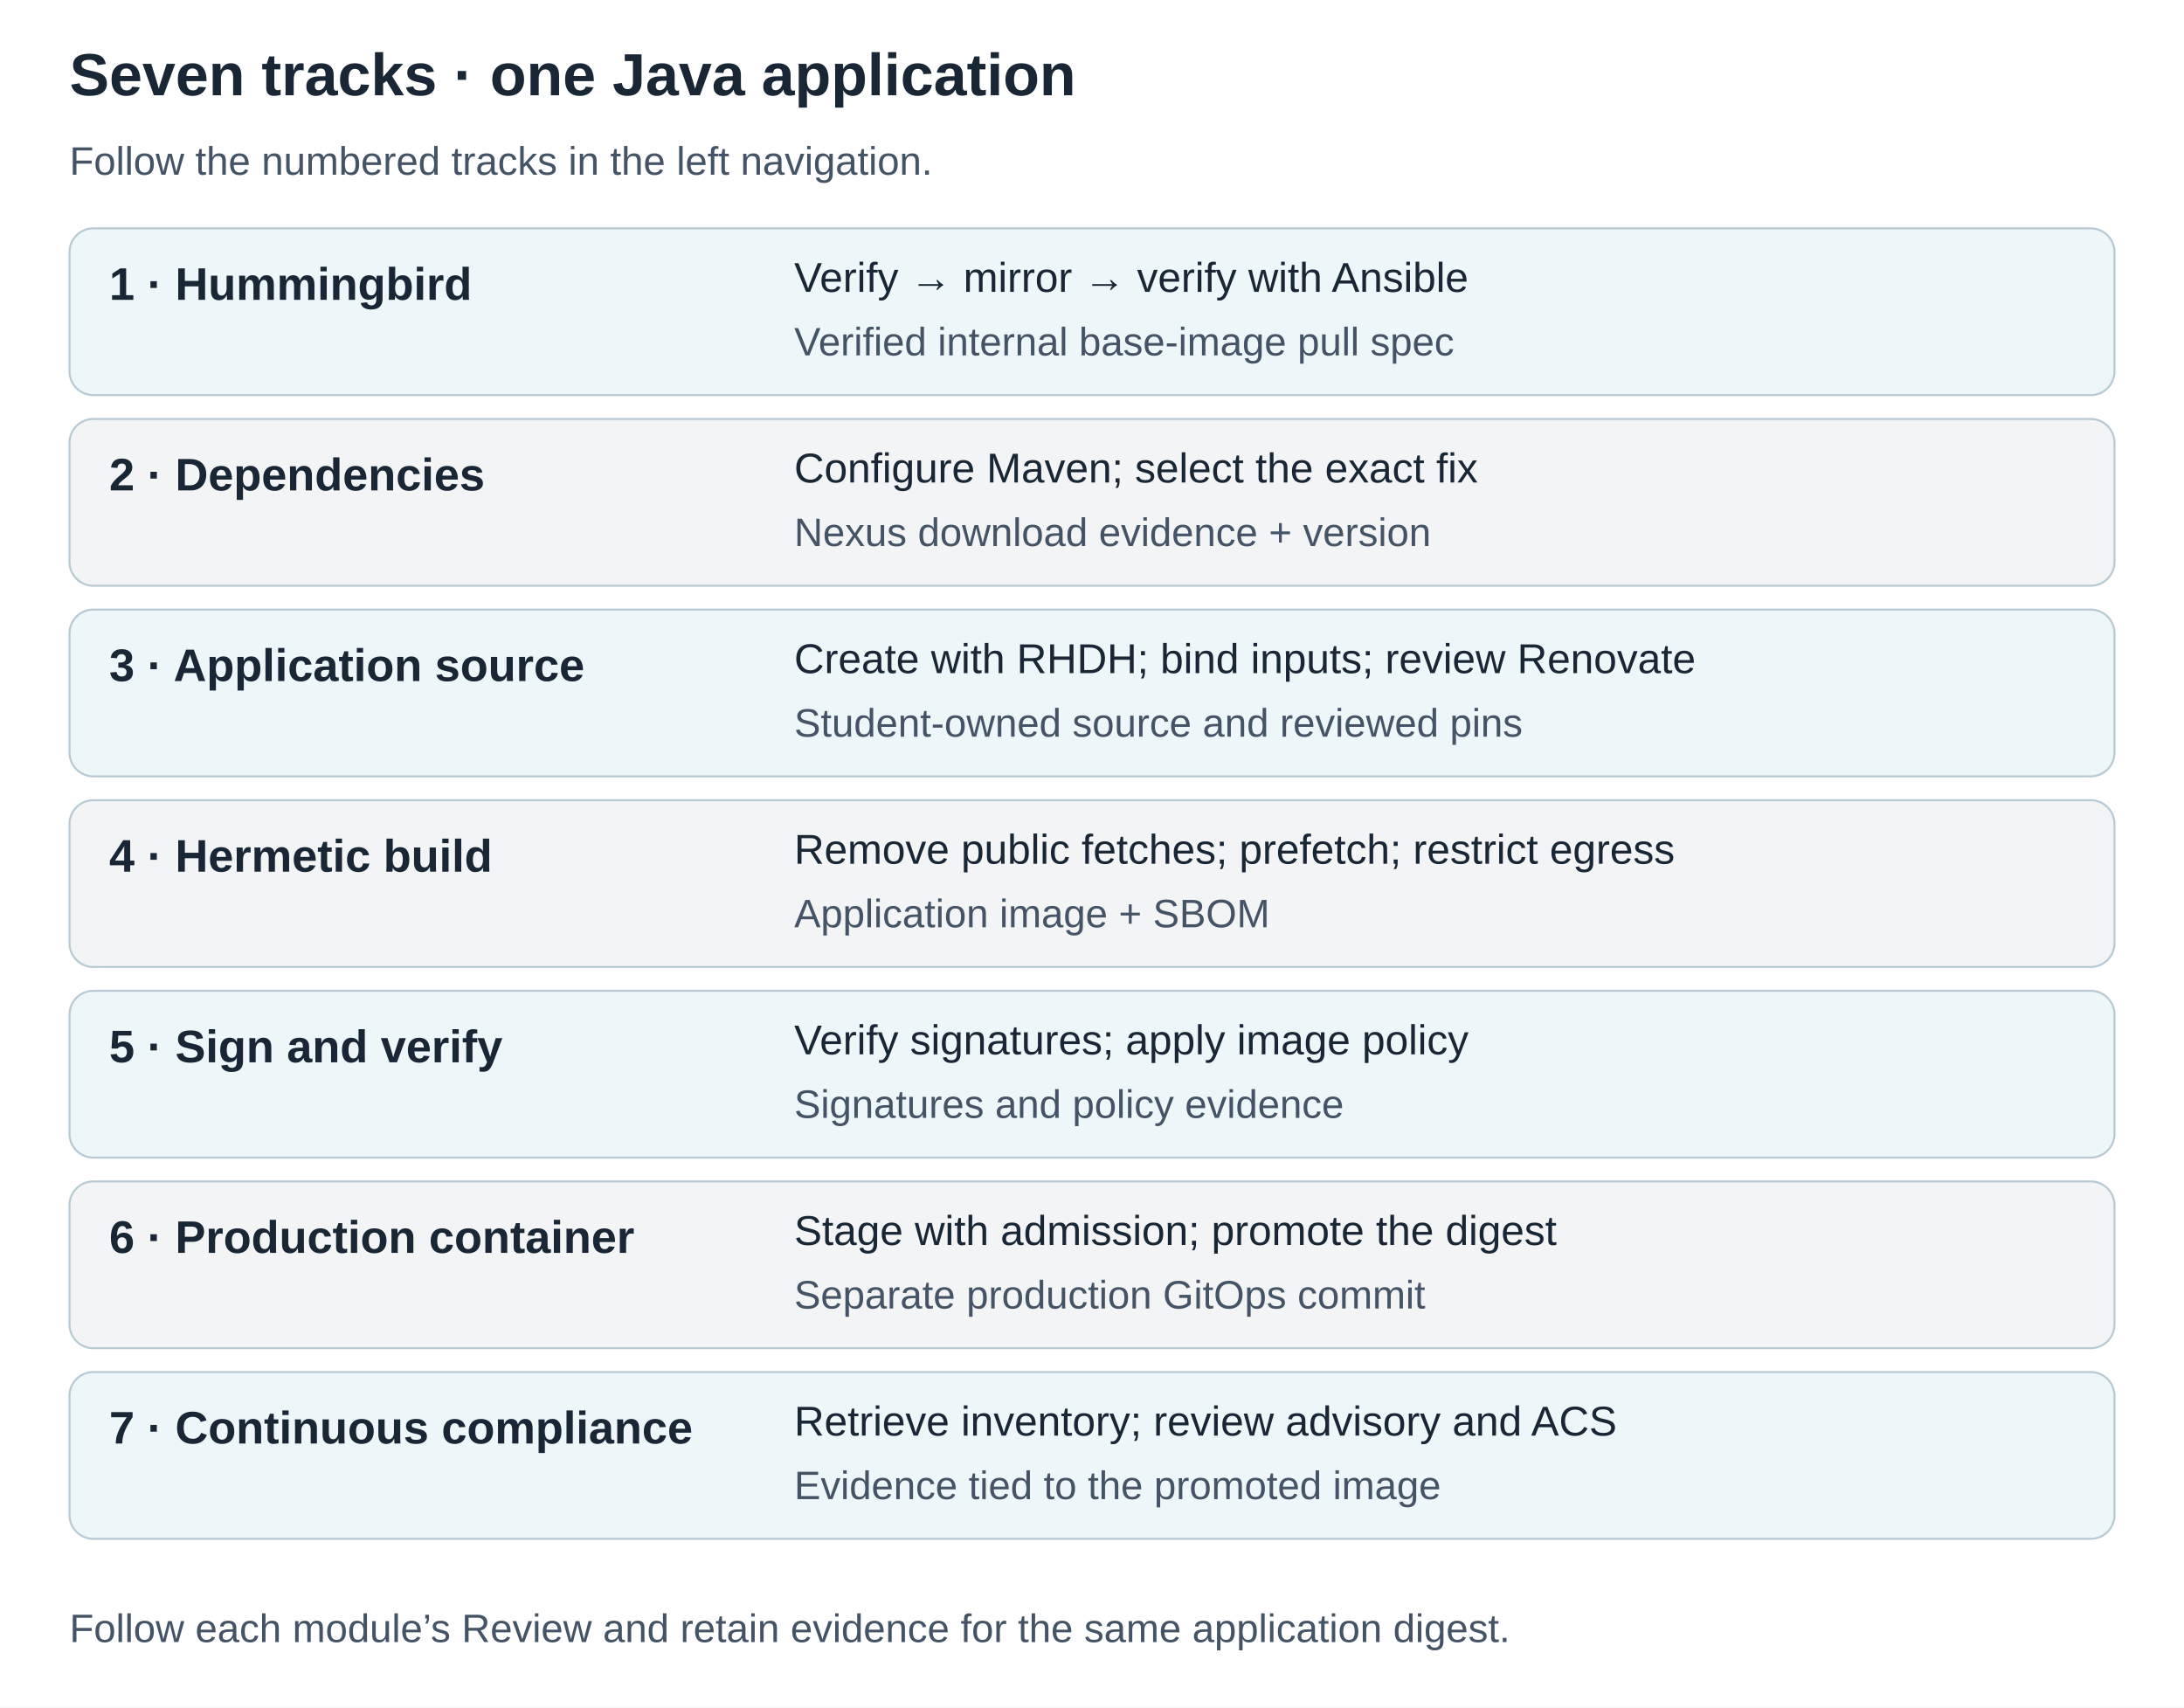
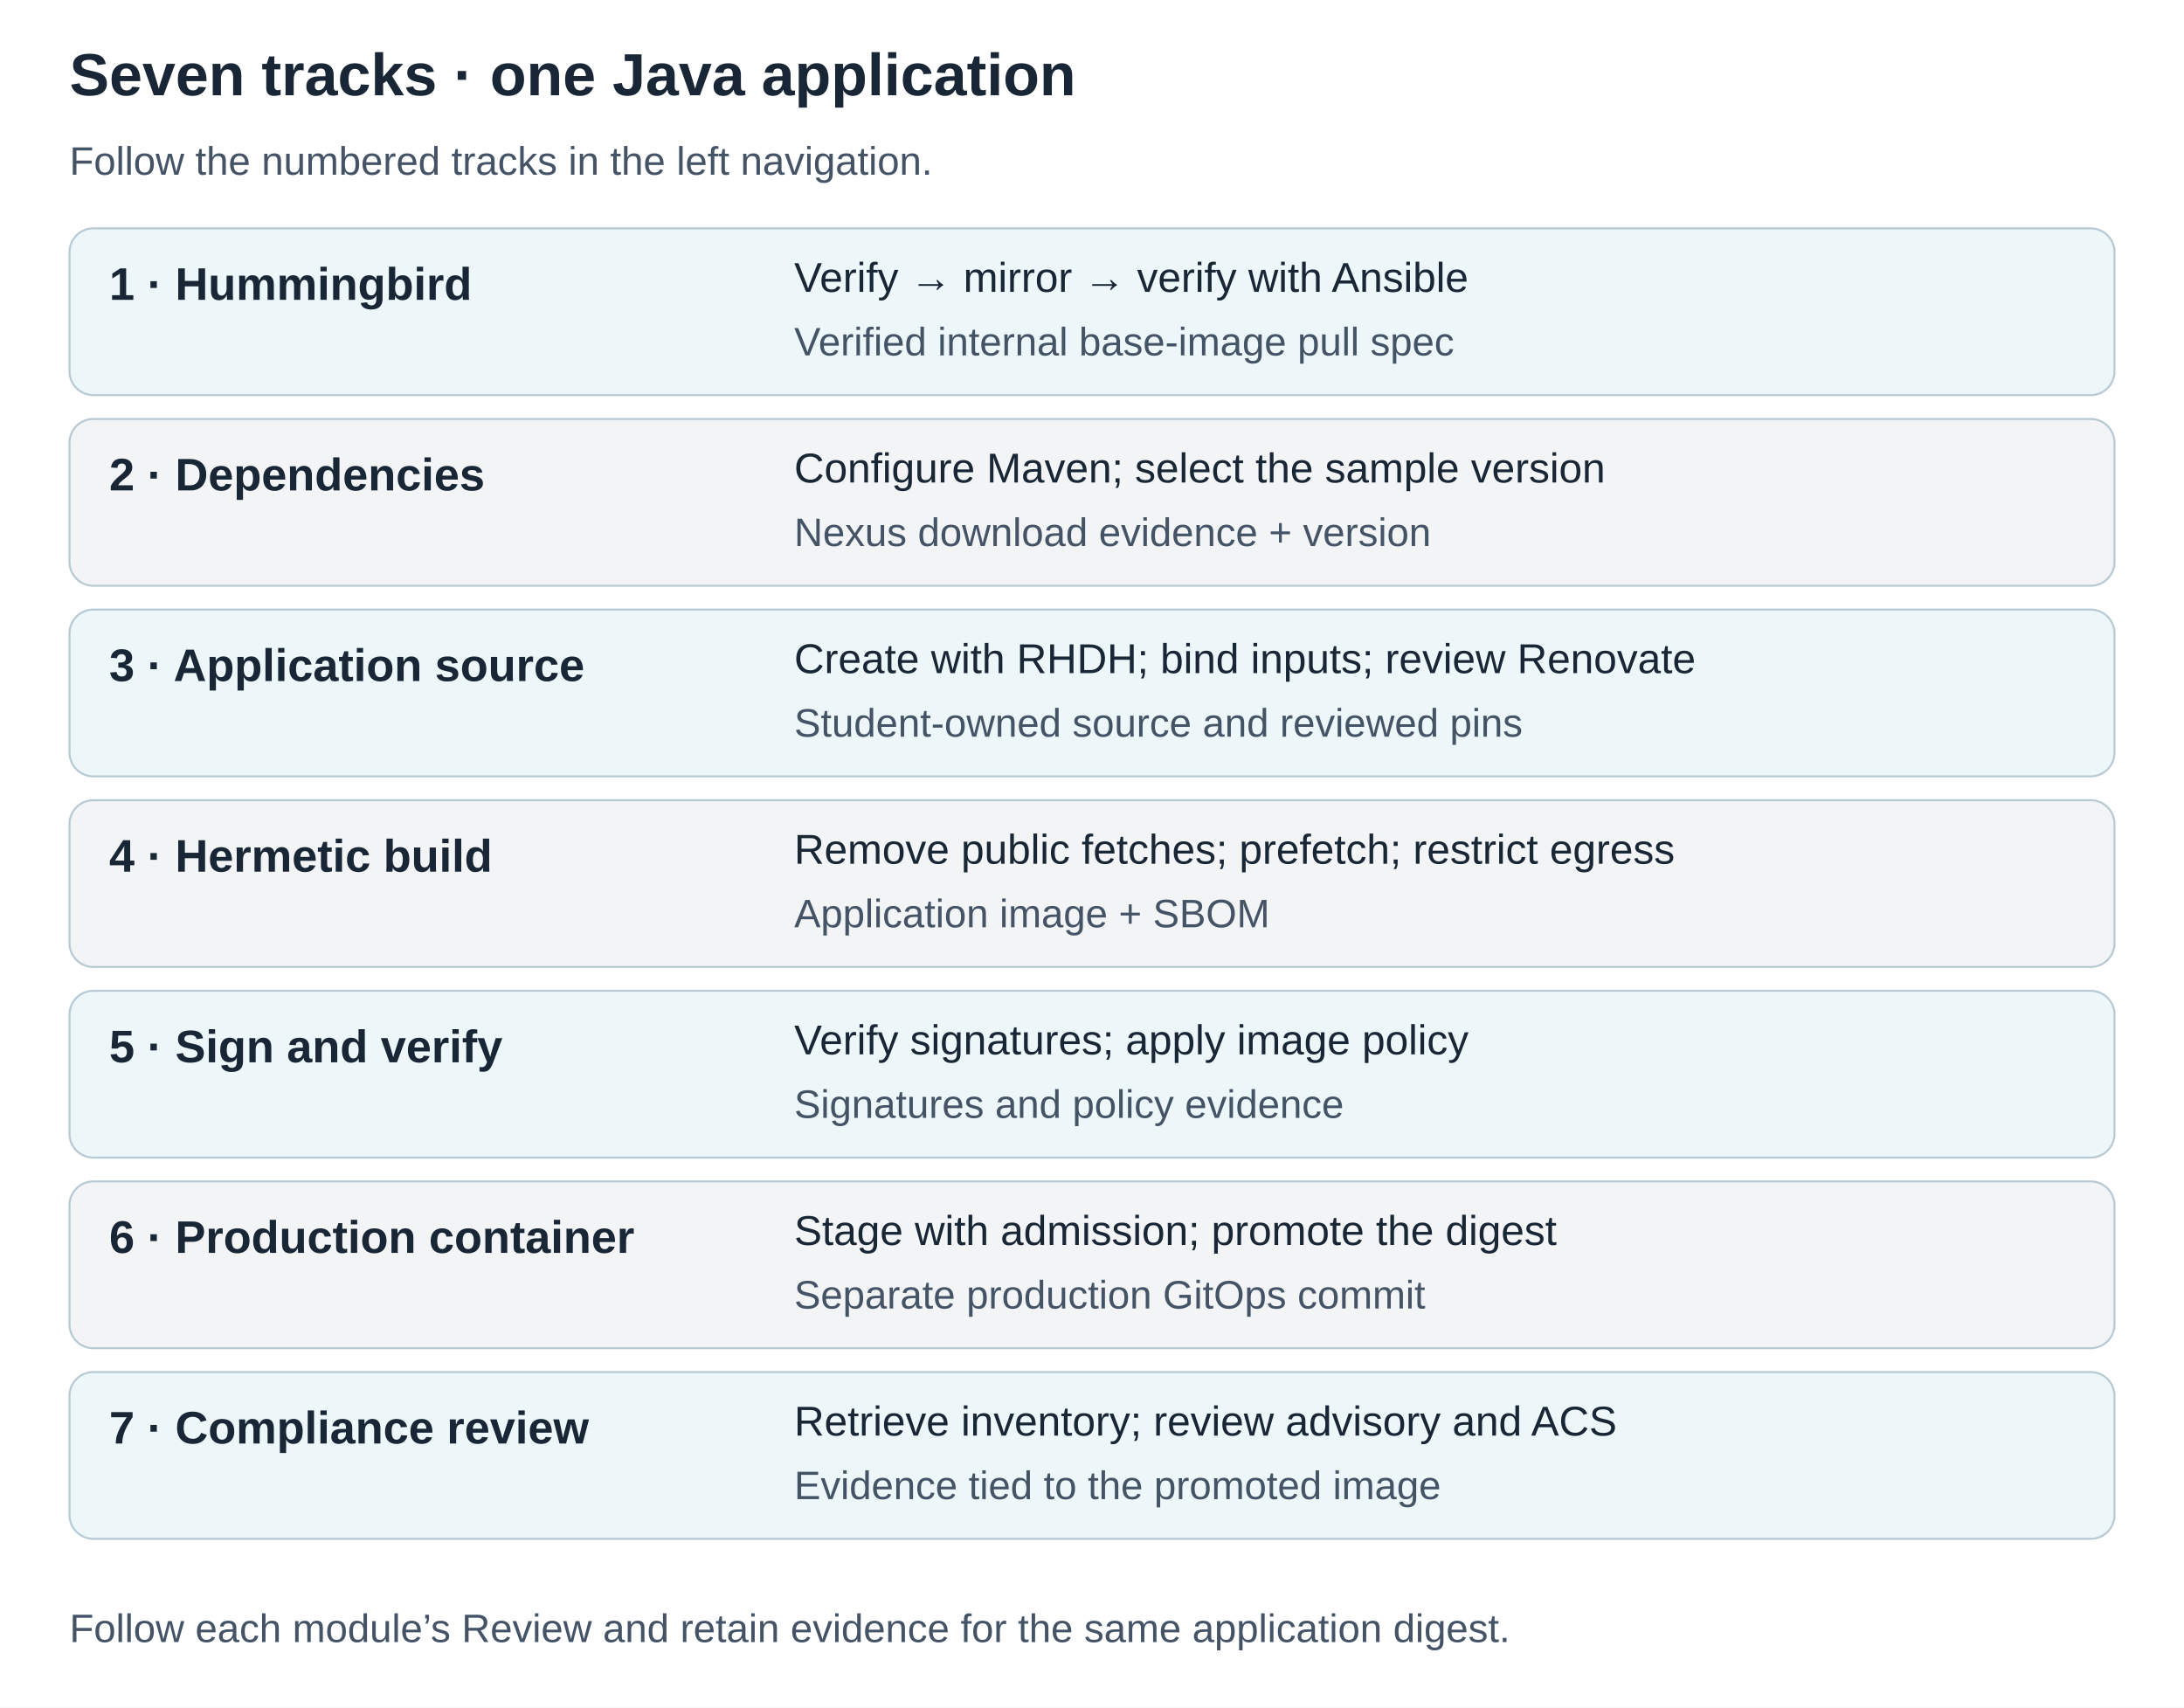
<svg xmlns="http://www.w3.org/2000/svg" width="1100" height="860" viewBox="0 0 1100 860" role="img" aria-labelledby="title desc">
  <defs>
    <marker id="arrow" markerWidth="10" markerHeight="10" refX="8" refY="3" orient="auto">
      <path d="M0,0 L8,3 L0,6" fill="none" stroke="#52606d" stroke-width="1.5" />
    </marker>
  </defs>
  <rect width="1100" height="860" fill="#fff" />
  <style>text{font-family:Arial,Helvetica,sans-serif;fill:#182635} .title{font-size:30px;font-weight:700} .head{font-size:23px;font-weight:700} .body{font-size:21px} .note{font-size:20px;fill:#445466} .step{font-size:18px;font-weight:700;fill:#006c83}</style>
  <text x="35" y="48" class="title">Seven tracks · one Java application</text>
  <text x="35" y="88" class="note">Follow the numbered tracks in the left navigation.</text>
  <rect x="35" y="115" width="1030" height="84" rx="12" fill="#edf7fa" stroke="#b7c9d3" />
  <text x="55" y="151" class="head">1 · Hummingbird</text>
  <text x="400" y="147" class="body">Verify → mirror → verify with Ansible</text>
  <text x="400" y="179" class="note">Verified internal base-image pull spec</text>
  <rect x="35" y="211" width="1030" height="84" rx="12" fill="#f3f4f6" stroke="#b7c9d3" />
  <text x="55" y="247" class="head">2 · Dependencies</text>
-   <text x="400" y="243" class="body">Configure Maven; select the exact fix</text>
+   <text x="400" y="243" class="body">Configure Maven; select the sample version</text>
  <text x="400" y="275" class="note">Nexus download evidence + version</text>
  <rect x="35" y="307" width="1030" height="84" rx="12" fill="#edf7fa" stroke="#b7c9d3" />
  <text x="55" y="343" class="head">3 · Application source</text>
  <text x="400" y="339" class="body">Create with RHDH; bind inputs; review Renovate</text>
  <text x="400" y="371" class="note">Student-owned source and reviewed pins</text>
  <rect x="35" y="403" width="1030" height="84" rx="12" fill="#f3f4f6" stroke="#b7c9d3" />
  <text x="55" y="439" class="head">4 · Hermetic build</text>
  <text x="400" y="435" class="body">Remove public fetches; prefetch; restrict egress</text>
  <text x="400" y="467" class="note">Application image + SBOM</text>
  <rect x="35" y="499" width="1030" height="84" rx="12" fill="#edf7fa" stroke="#b7c9d3" />
  <text x="55" y="535" class="head">5 · Sign and verify</text>
  <text x="400" y="531" class="body">Verify signatures; apply image policy</text>
  <text x="400" y="563" class="note">Signatures and policy evidence</text>
  <rect x="35" y="595" width="1030" height="84" rx="12" fill="#f3f4f6" stroke="#b7c9d3" />
  <text x="55" y="631" class="head">6 · Production container</text>
  <text x="400" y="627" class="body">Stage with admission; promote the digest</text>
  <text x="400" y="659" class="note">Separate production GitOps commit</text>
  <rect x="35" y="691" width="1030" height="84" rx="12" fill="#edf7fa" stroke="#b7c9d3" />
-   <text x="55" y="727" class="head">7 · Continuous compliance</text>
+   <text x="55" y="727" class="head">7 · Compliance review</text>
  <text x="400" y="723" class="body">Retrieve inventory; review advisory and ACS</text>
  <text x="400" y="755" class="note">Evidence tied to the promoted image</text>
  <text x="35" y="827" class="note">Follow each module’s Review and retain evidence for the same application digest.</text>
</svg>
